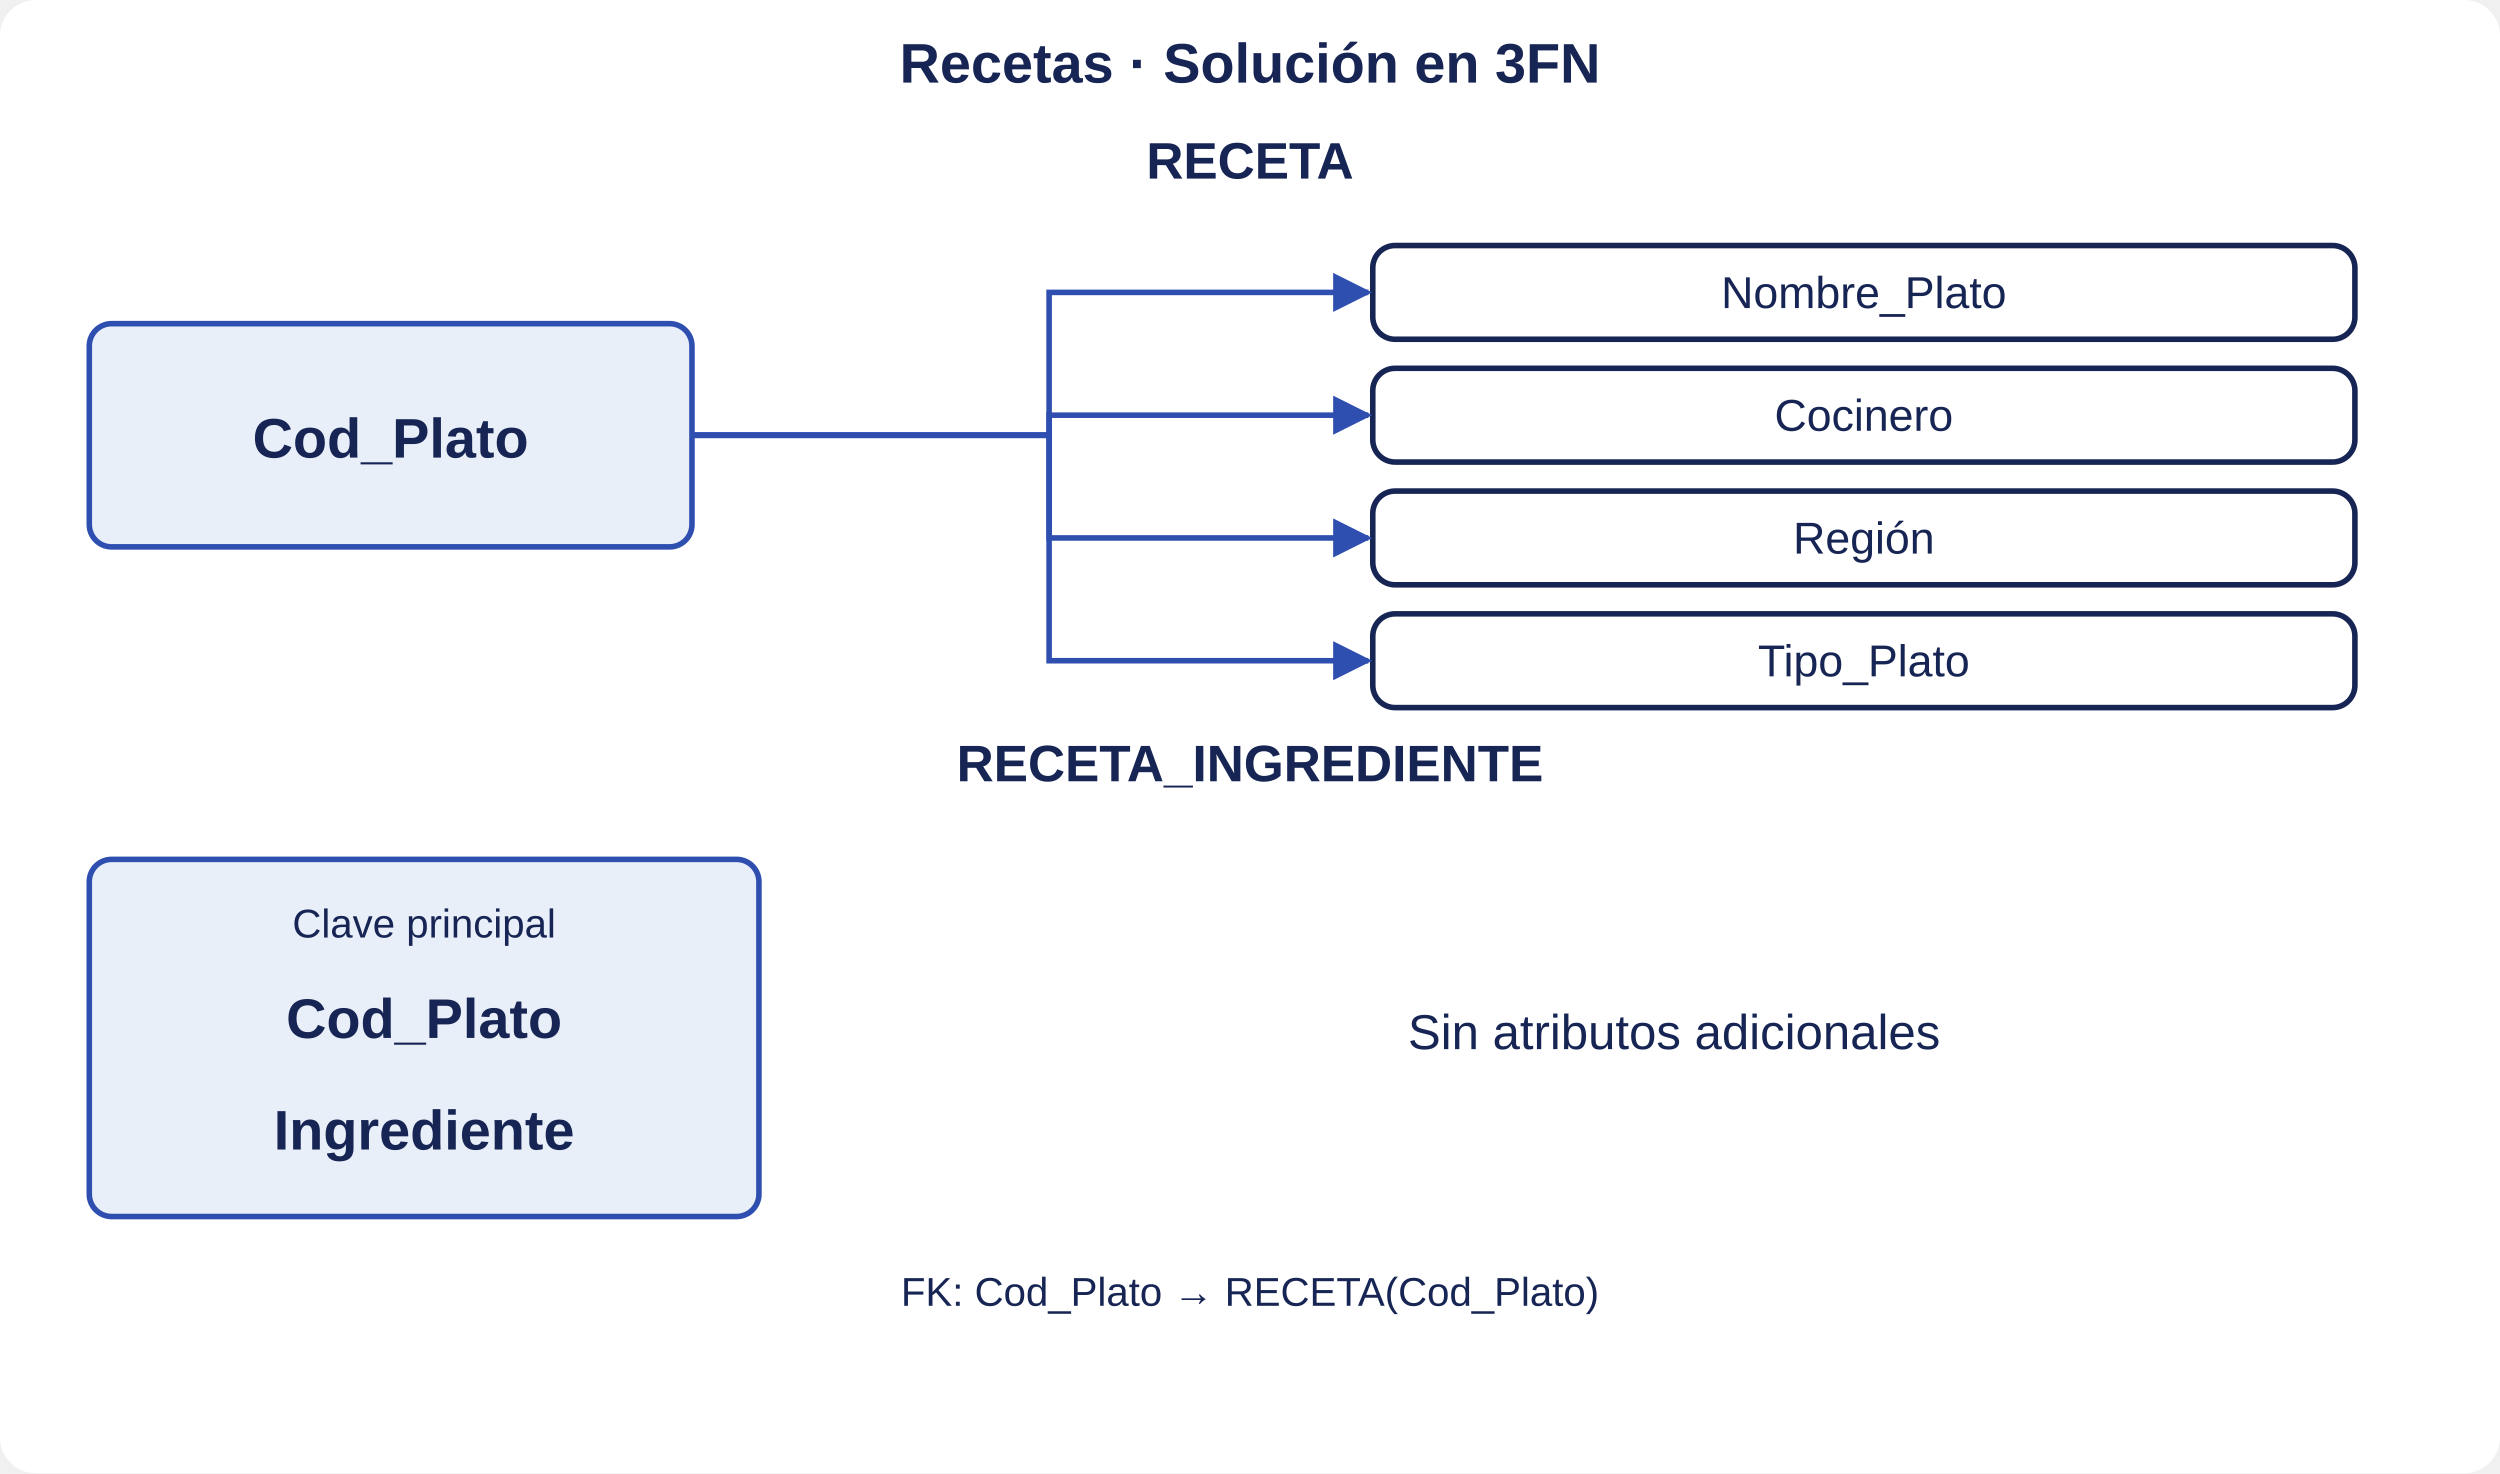
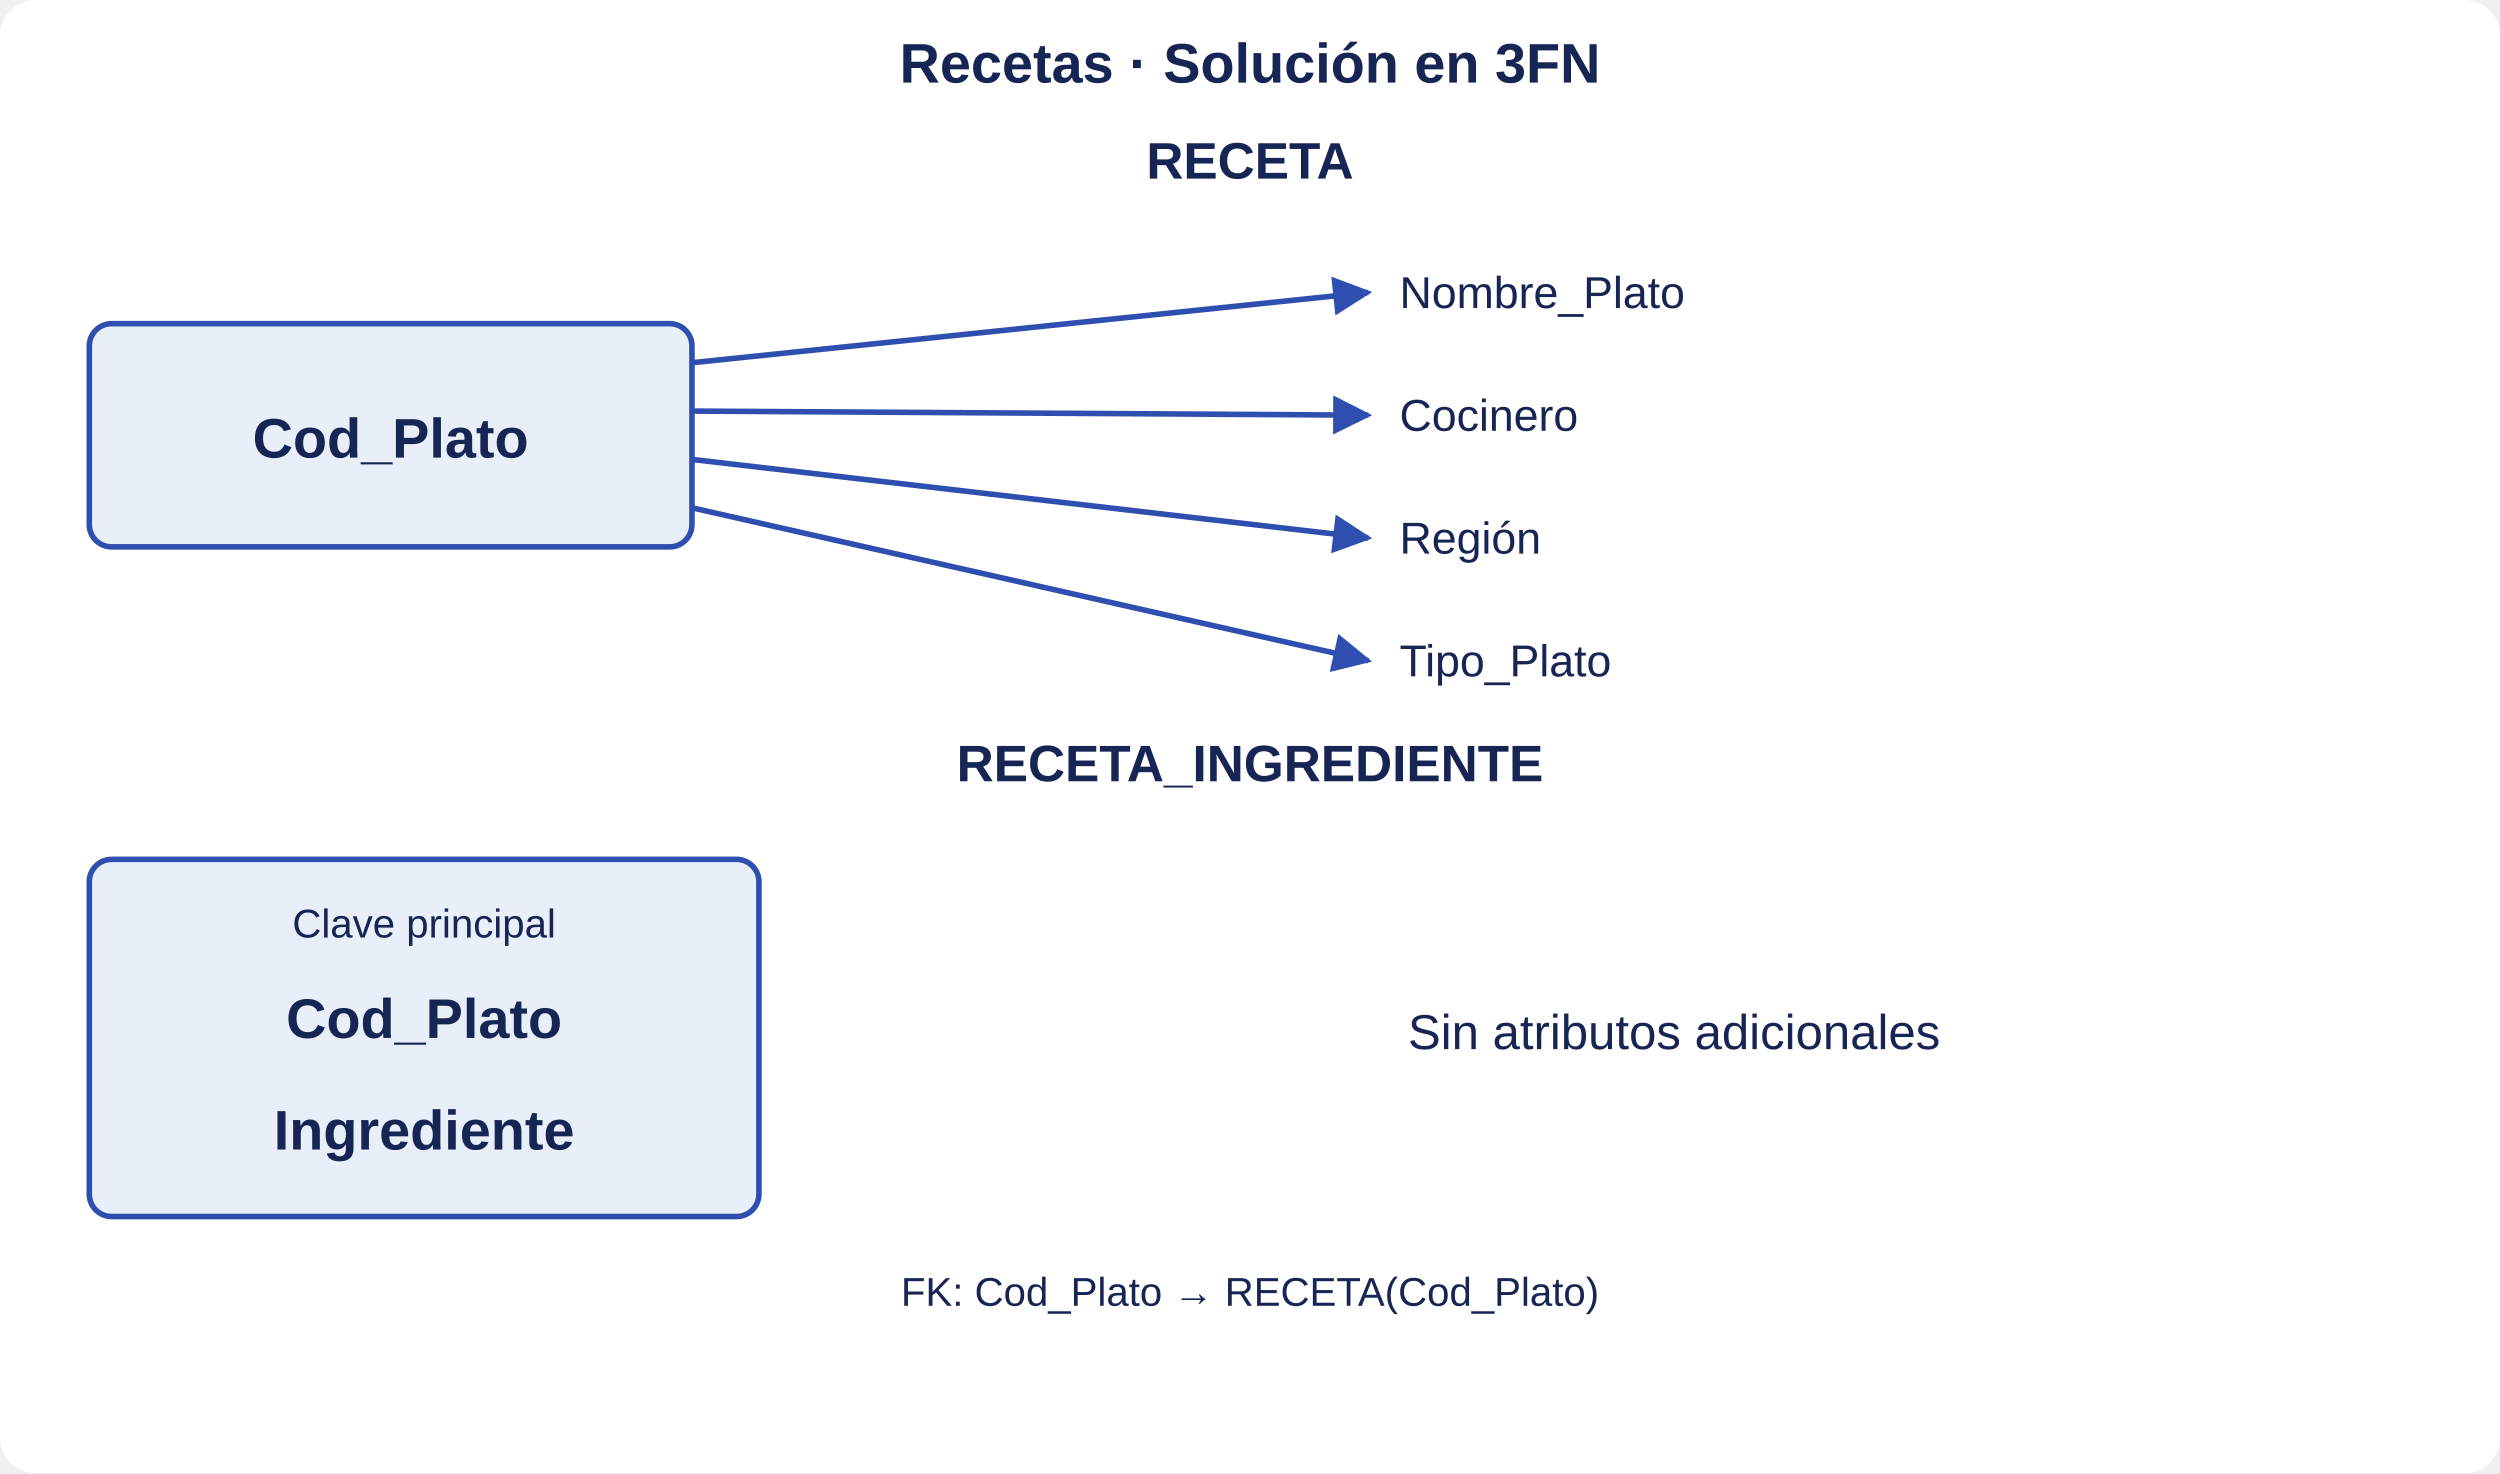
<svg xmlns="http://www.w3.org/2000/svg" width="1120" height="660" viewBox="0 0 1120 660" role="img" aria-labelledby="title">
  <defs>
    <marker id="arrow" viewBox="0 0 10 10" refX="9" refY="5" markerWidth="7" markerHeight="7" orient="auto">
      <path d="M0 0L10 5L0 10z" fill="#2f4fb0" />
    </marker>
  </defs>
  <rect width="1120" height="660" rx="16" fill="white" />
  <g font-family="Segoe UI,Arial,sans-serif" text-anchor="middle" fill="#172554">
    <text x="560" y="37" font-size="25" font-weight="700">Recetas · Solución en 3FN</text>
    <text x="560" y="80" font-size="23" font-weight="700">RECETA</text>
    <rect x="40" y="145" width="270" height="100" rx="10" fill="#e9eff9" stroke="#2f4fb0" stroke-width="2.5" />
    <text x="175" y="205" font-size="25" font-weight="700">Cod_Plato</text>
-     <rect x="615" y="110" width="440" height="42" rx="10" fill="white" stroke="#172554" stroke-width="2.5" />
-     <text x="835.0" y="138" font-size="20">Nombre_Plato</text>
-     <path d="M310 195H470V131H613" fill="none" stroke="#2f4fb0" stroke-width="2.5" marker-end="url(#arrow)" />
-     <rect x="615" y="165" width="440" height="42" rx="10" fill="white" stroke="#172554" stroke-width="2.5" />
-     <text x="835.0" y="193" font-size="20">Cocinero</text>
-     <path d="M310 195H470V186H613" fill="none" stroke="#2f4fb0" stroke-width="2.5" marker-end="url(#arrow)" />
-     <rect x="615" y="220" width="440" height="42" rx="10" fill="white" stroke="#172554" stroke-width="2.5" />
-     <text x="835.0" y="248" font-size="20">Región</text>
-     <path d="M310 195H470V241H613" fill="none" stroke="#2f4fb0" stroke-width="2.5" marker-end="url(#arrow)" />
-     <rect x="615" y="275" width="440" height="42" rx="10" fill="white" stroke="#172554" stroke-width="2.5" />
-     <text x="835.0" y="303" font-size="20">Tipo_Plato</text>
-     <path d="M310 195H470V296H613" fill="none" stroke="#2f4fb0" stroke-width="2.5" marker-end="url(#arrow)" />
+     <text x="627.0" y="138" font-size="20" text-anchor="start">Nombre_Plato</text>
+     <path d="M310 162.5 L613 131" fill="none" stroke="#2f4fb0" stroke-width="2.5" marker-end="url(#arrow)" />
+     <text x="627.0" y="193" font-size="20" text-anchor="start">Cocinero</text>
+     <path d="M310 184.167 L613 186" fill="none" stroke="#2f4fb0" stroke-width="2.5" marker-end="url(#arrow)" />
+     <text x="627.0" y="248" font-size="20" text-anchor="start">Región</text>
+     <path d="M310 205.833 L613 241" fill="none" stroke="#2f4fb0" stroke-width="2.5" marker-end="url(#arrow)" />
+     <text x="627.0" y="303" font-size="20" text-anchor="start">Tipo_Plato</text>
+     <path d="M310 227.5 L613 296" fill="none" stroke="#2f4fb0" stroke-width="2.5" marker-end="url(#arrow)" />
    <text x="560" y="350" font-size="23" font-weight="700">RECETA_INGREDIENTE</text>
    <rect x="40" y="385" width="300" height="160" rx="10" fill="#e9eff9" stroke="#2f4fb0" stroke-width="2.5" />
    <text x="190" y="420" font-size="18">Clave principal</text>
    <text x="190" y="465" font-size="25" font-weight="700">Cod_Plato</text>
    <text x="190" y="515" font-size="25" font-weight="700">Ingrediente</text>
    <text x="750" y="470" font-size="22">Sin atributos adicionales</text>
    <text x="560" y="585" font-size="18">FK: Cod_Plato → RECETA(Cod_Plato)</text>
  </g>
</svg>
